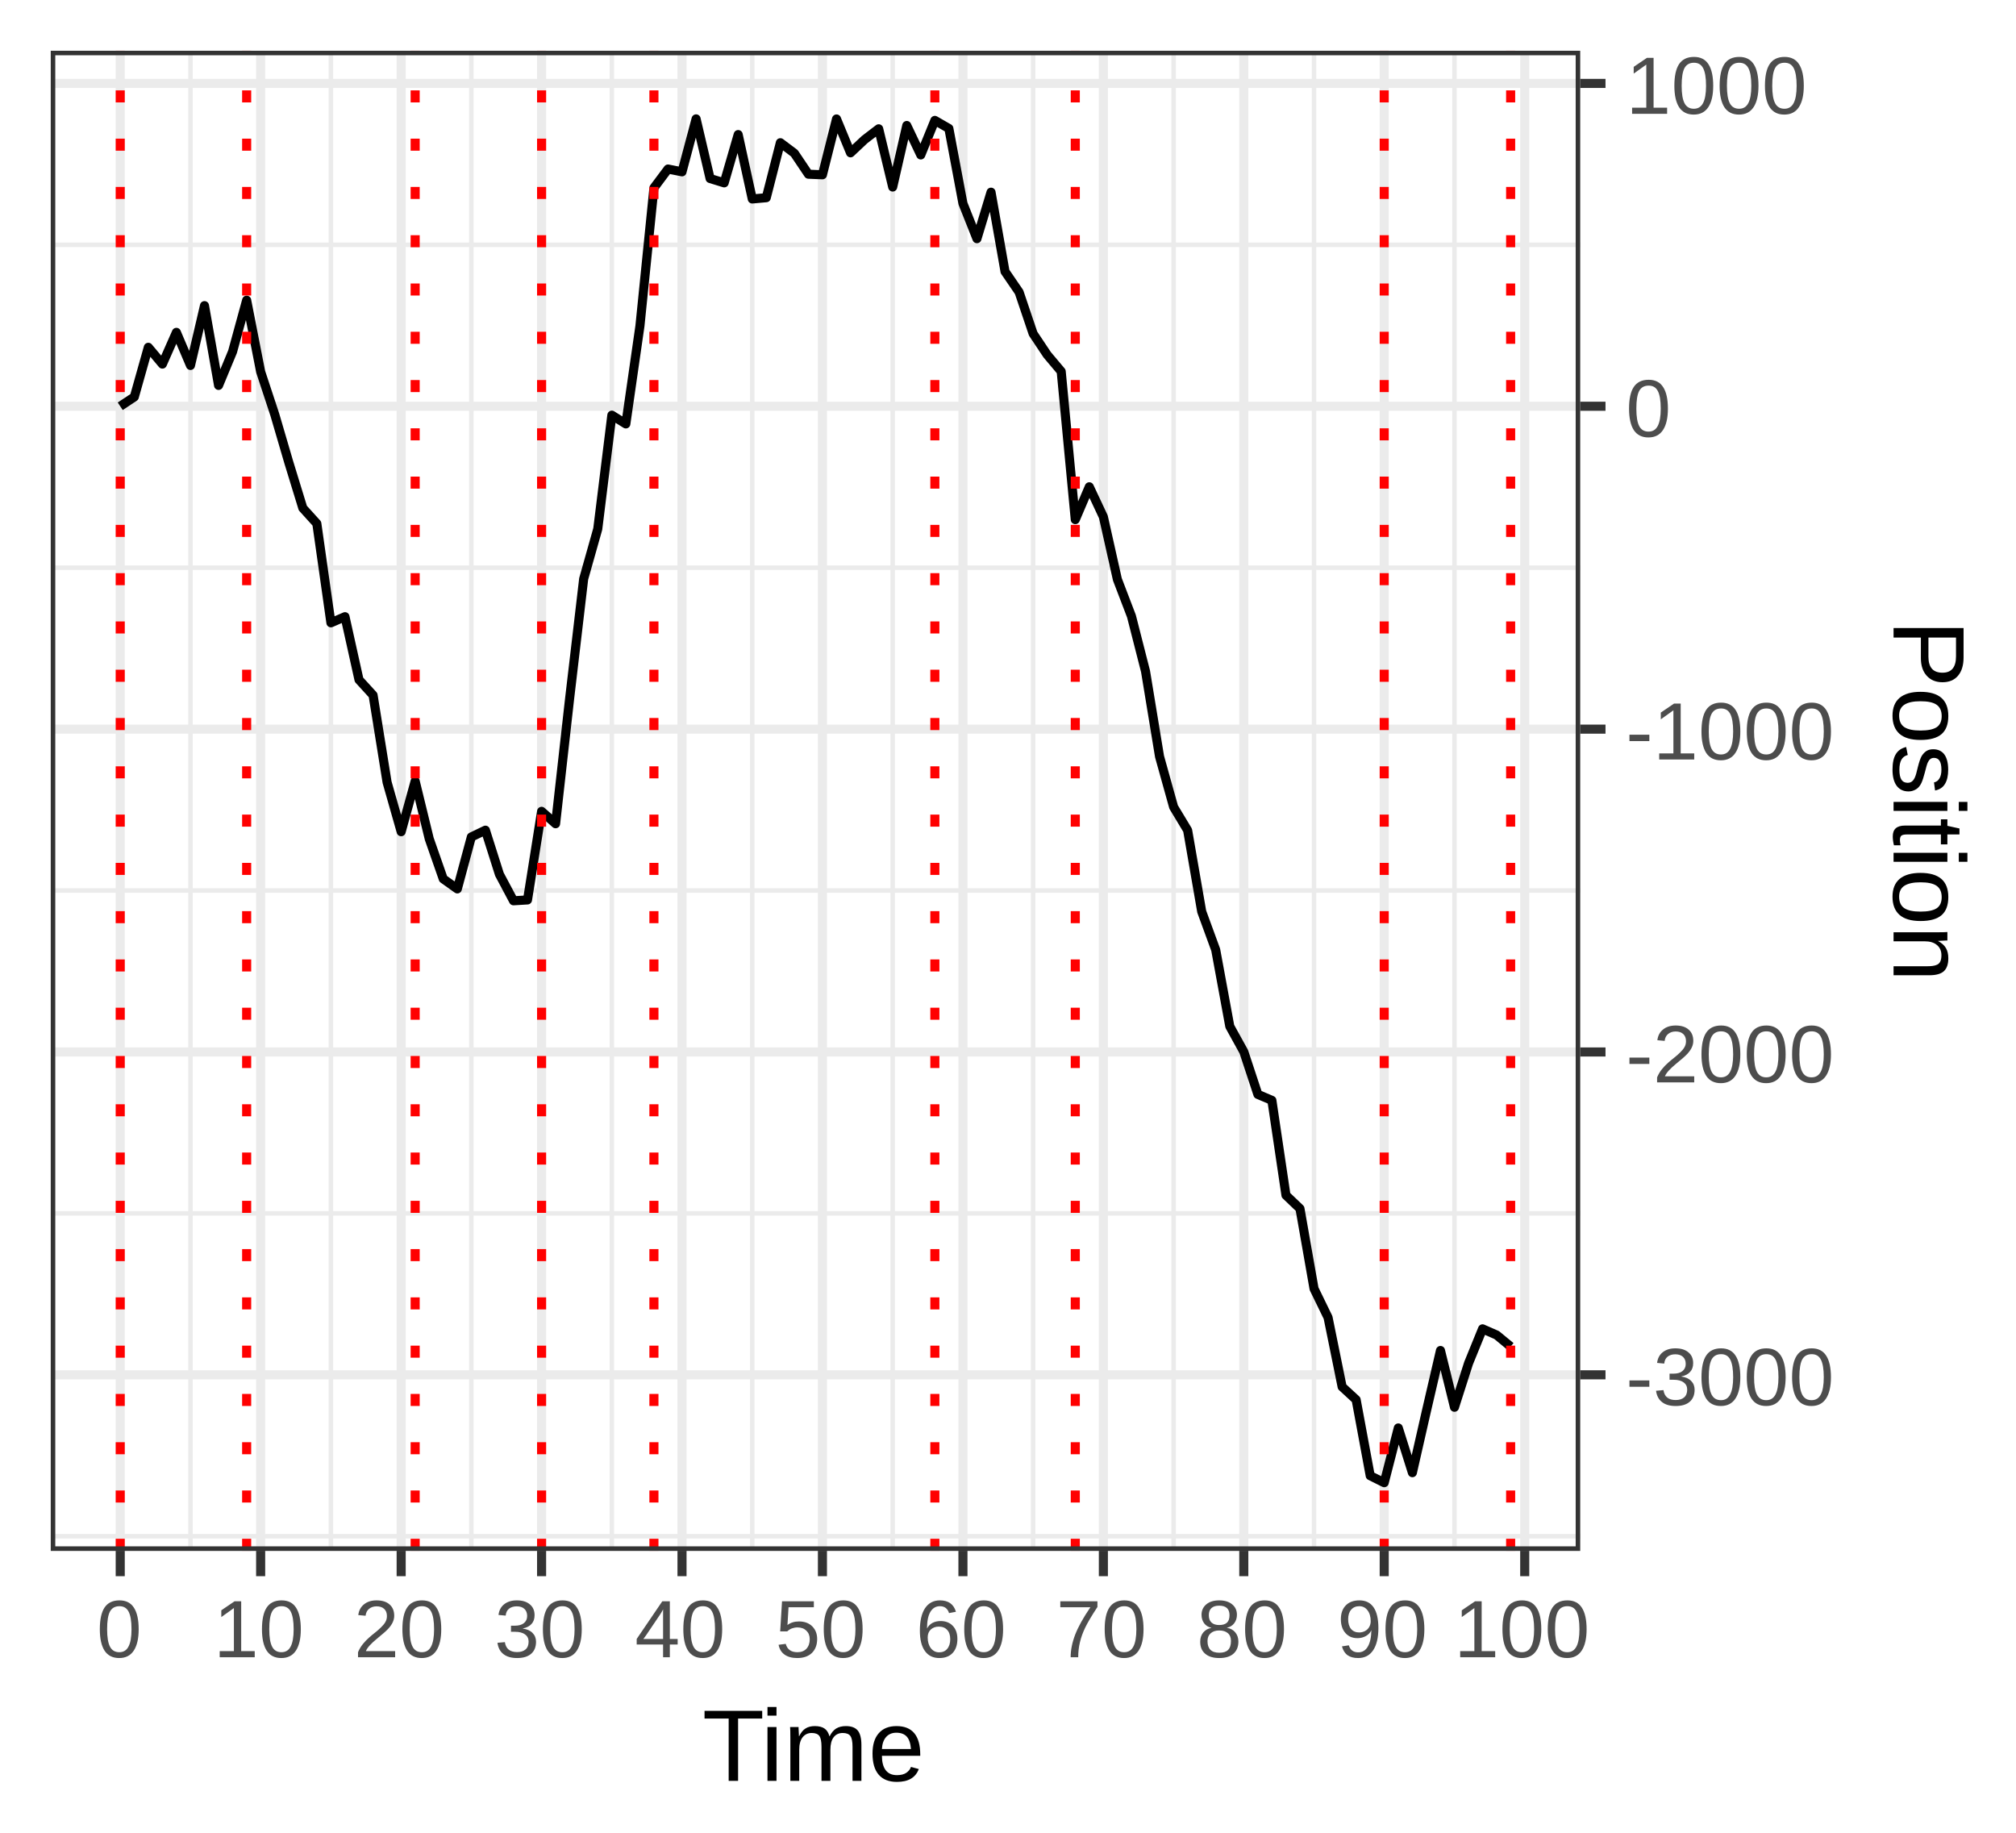
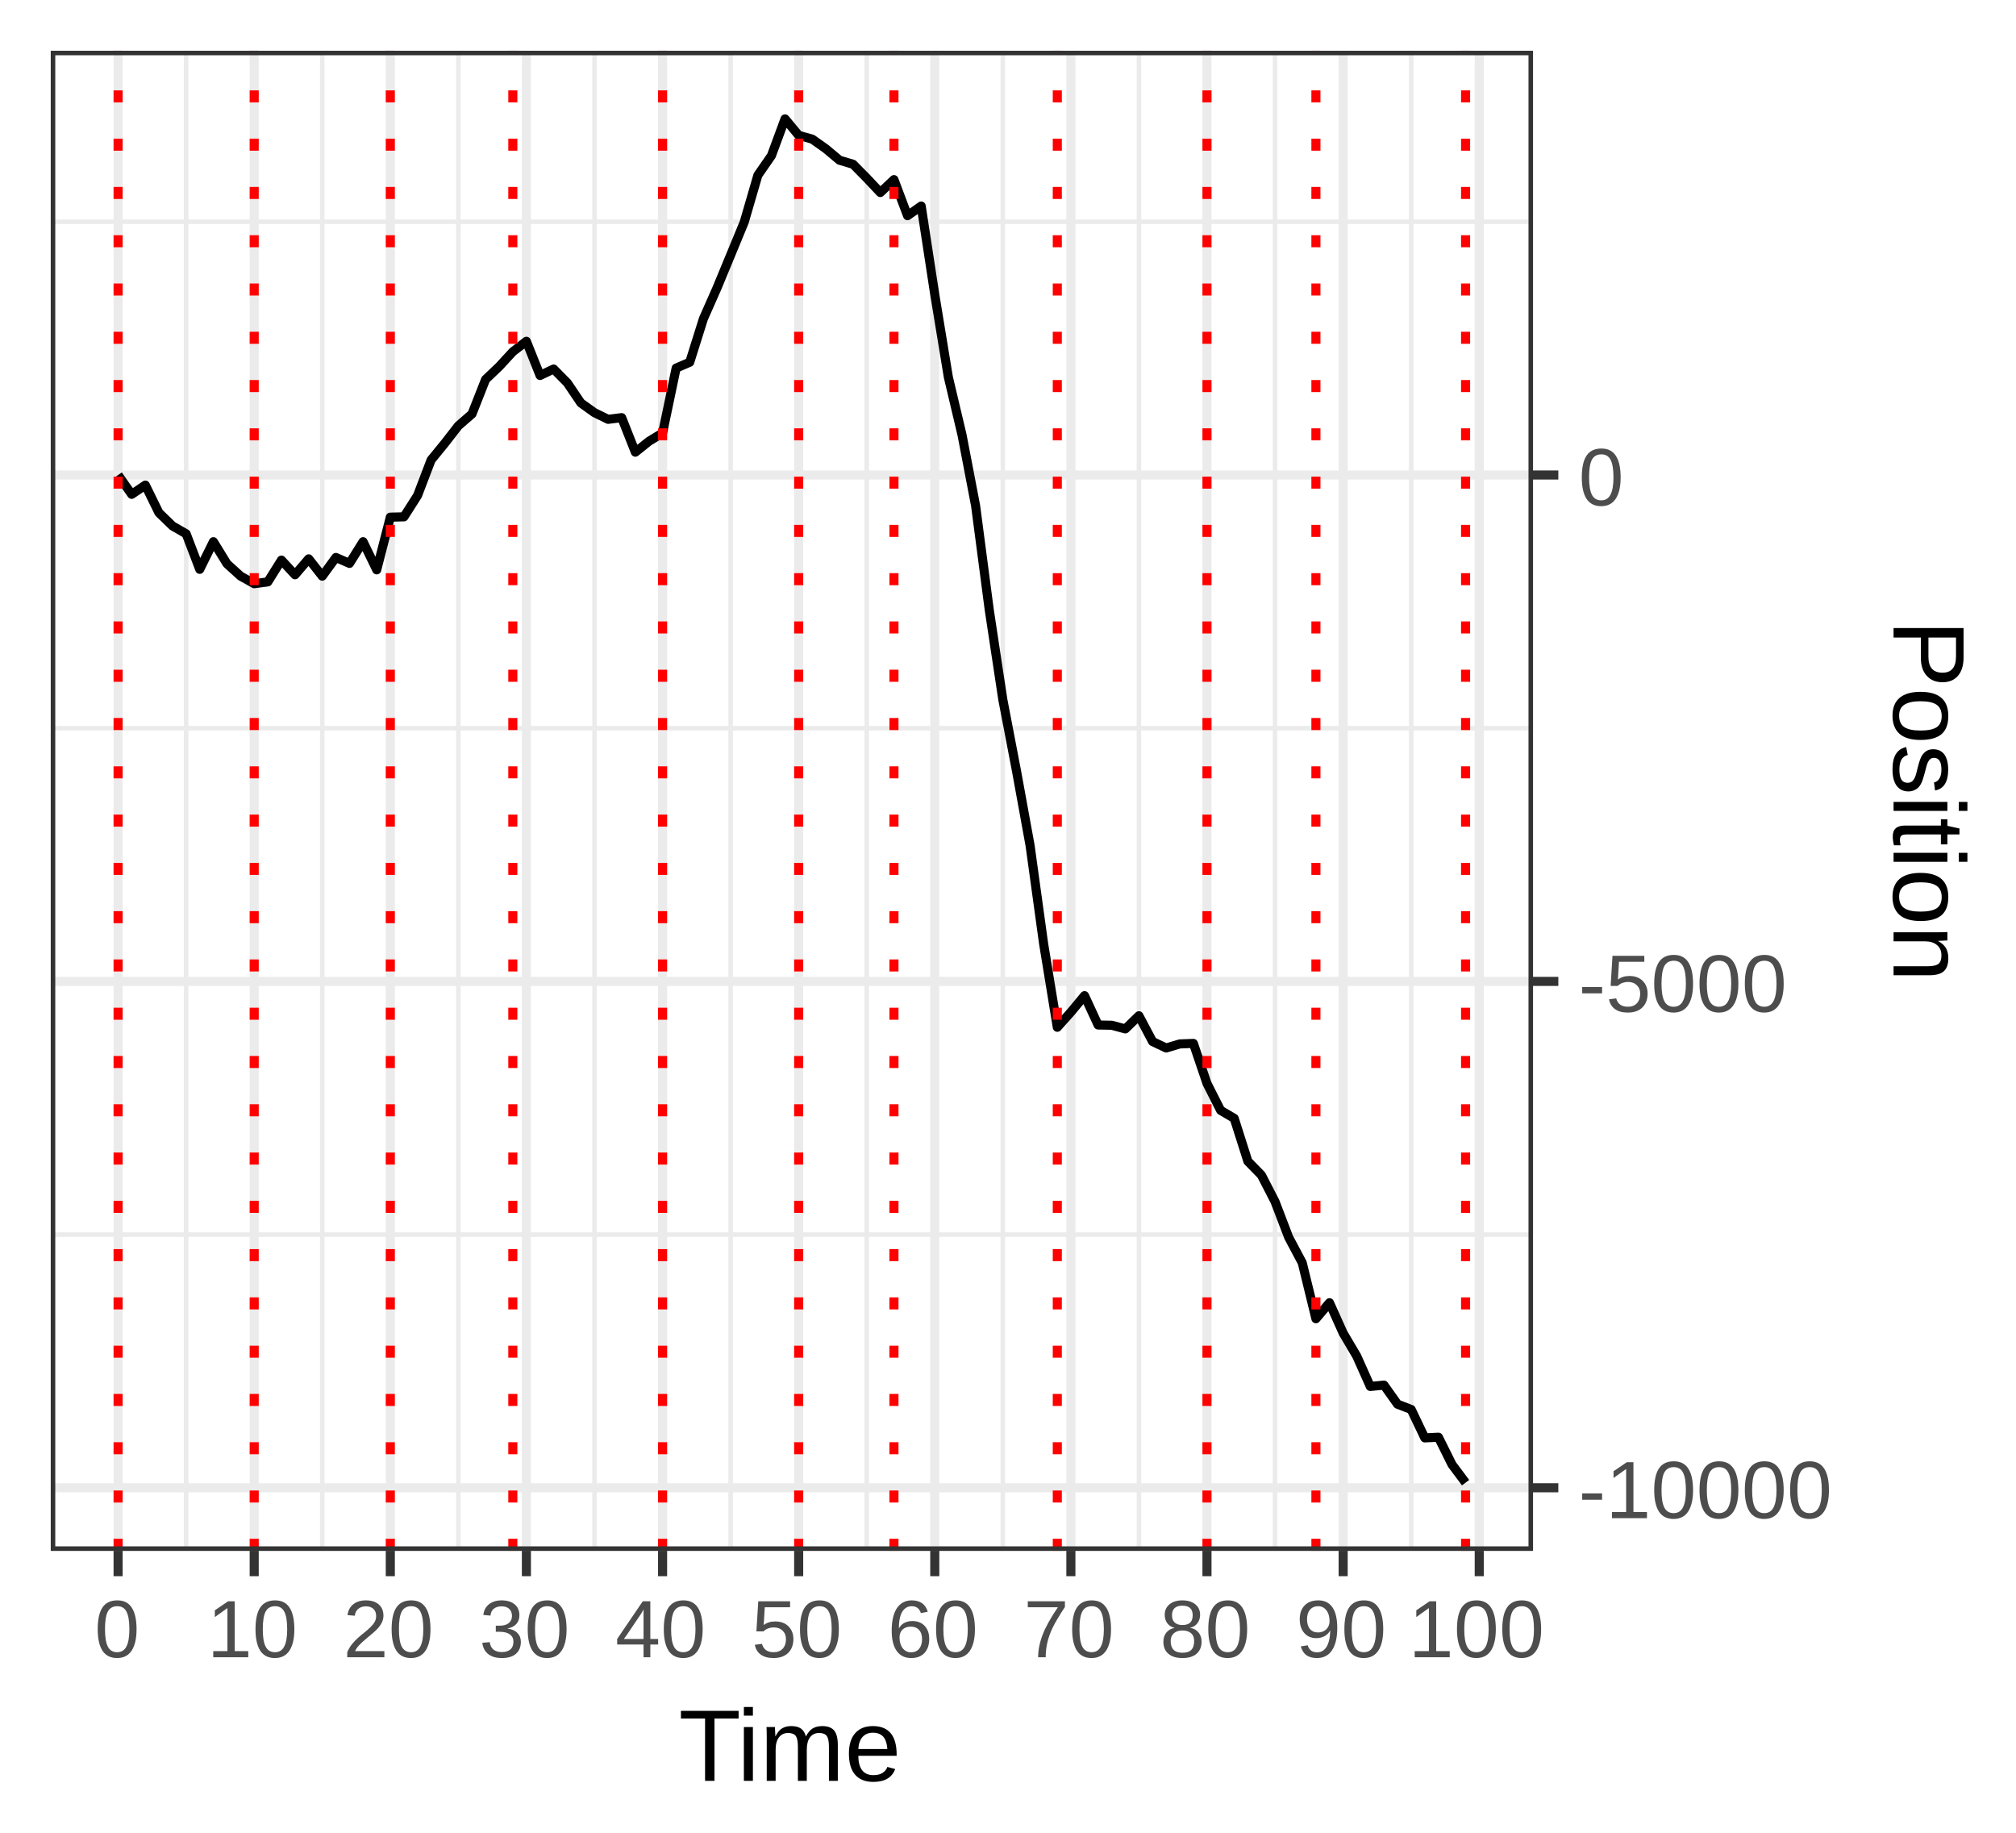
<svg xmlns="http://www.w3.org/2000/svg" viewBox="0 0 237.60 216.00">
  <defs>
    <style type="text/css">
    line, polyline, path, rect, circle {
      fill: none;
      stroke: #000000;
      stroke-linecap: round;
      stroke-linejoin: round;
      stroke-miterlimit: 10.00;
    }
  </style>
  </defs>
  <rect width="100%" height="100%" style="stroke: none; fill: #FFFFFF;" />
  <rect x="0.00" y="0.00" width="237.60" height="216.00" style="stroke-width: 1.07; stroke: #FFFFFF; fill: #FFFFFF;" />
  <defs>
-     <clipPath id="cpNS45Nzc1OHwxODYuMjM2fDE4Mi43NzR8NS45Nzc1OA==">
-       <rect x="5.98" y="5.98" width="180.26" height="176.80" />
+     <clipPath id="cpNS45Nzc1OHwxODAuNjc0fDE4Mi43NzR8NS45Nzc1OA==">
+       <rect x="5.98" y="5.98" width="174.70" height="176.80" />
    </clipPath>
  </defs>
-   <rect x="5.98" y="5.98" width="180.26" height="176.80" style="stroke-width: 1.07; stroke: none; fill: #FFFFFF;" clip-path="url(#cpNS45Nzc1OHwxODYuMjM2fDE4Mi43NzR8NS45Nzc1OA==)" />
-   <polyline points="5.98,181.05 186.24,181.05 " style="stroke-width: 0.53; stroke: #EBEBEB; stroke-linecap: butt;" clip-path="url(#cpNS45Nzc1OHwxODYuMjM2fDE4Mi43NzR8NS45Nzc1OA==)" />
-   <polyline points="5.98,143.00 186.24,143.00 " style="stroke-width: 0.53; stroke: #EBEBEB; stroke-linecap: butt;" clip-path="url(#cpNS45Nzc1OHwxODYuMjM2fDE4Mi43NzR8NS45Nzc1OA==)" />
-   <polyline points="5.98,104.95 186.24,104.95 " style="stroke-width: 0.53; stroke: #EBEBEB; stroke-linecap: butt;" clip-path="url(#cpNS45Nzc1OHwxODYuMjM2fDE4Mi43NzR8NS45Nzc1OA==)" />
-   <polyline points="5.98,66.90 186.24,66.90 " style="stroke-width: 0.53; stroke: #EBEBEB; stroke-linecap: butt;" clip-path="url(#cpNS45Nzc1OHwxODYuMjM2fDE4Mi43NzR8NS45Nzc1OA==)" />
-   <polyline points="5.98,28.85 186.24,28.85 " style="stroke-width: 0.53; stroke: #EBEBEB; stroke-linecap: butt;" clip-path="url(#cpNS45Nzc1OHwxODYuMjM2fDE4Mi43NzR8NS45Nzc1OA==)" />
-   <polyline points="22.45,182.77 22.45,5.98 " style="stroke-width: 0.53; stroke: #EBEBEB; stroke-linecap: butt;" clip-path="url(#cpNS45Nzc1OHwxODYuMjM2fDE4Mi43NzR8NS45Nzc1OA==)" />
-   <polyline points="39.00,182.77 39.00,5.98 " style="stroke-width: 0.53; stroke: #EBEBEB; stroke-linecap: butt;" clip-path="url(#cpNS45Nzc1OHwxODYuMjM2fDE4Mi43NzR8NS45Nzc1OA==)" />
-   <polyline points="55.55,182.77 55.55,5.98 " style="stroke-width: 0.53; stroke: #EBEBEB; stroke-linecap: butt;" clip-path="url(#cpNS45Nzc1OHwxODYuMjM2fDE4Mi43NzR8NS45Nzc1OA==)" />
-   <polyline points="72.11,182.77 72.11,5.98 " style="stroke-width: 0.53; stroke: #EBEBEB; stroke-linecap: butt;" clip-path="url(#cpNS45Nzc1OHwxODYuMjM2fDE4Mi43NzR8NS45Nzc1OA==)" />
-   <polyline points="88.66,182.77 88.66,5.98 " style="stroke-width: 0.53; stroke: #EBEBEB; stroke-linecap: butt;" clip-path="url(#cpNS45Nzc1OHwxODYuMjM2fDE4Mi43NzR8NS45Nzc1OA==)" />
-   <polyline points="105.21,182.77 105.21,5.98 " style="stroke-width: 0.53; stroke: #EBEBEB; stroke-linecap: butt;" clip-path="url(#cpNS45Nzc1OHwxODYuMjM2fDE4Mi43NzR8NS45Nzc1OA==)" />
-   <polyline points="121.76,182.77 121.76,5.98 " style="stroke-width: 0.53; stroke: #EBEBEB; stroke-linecap: butt;" clip-path="url(#cpNS45Nzc1OHwxODYuMjM2fDE4Mi43NzR8NS45Nzc1OA==)" />
-   <polyline points="138.32,182.77 138.32,5.98 " style="stroke-width: 0.53; stroke: #EBEBEB; stroke-linecap: butt;" clip-path="url(#cpNS45Nzc1OHwxODYuMjM2fDE4Mi43NzR8NS45Nzc1OA==)" />
-   <polyline points="154.87,182.77 154.87,5.98 " style="stroke-width: 0.53; stroke: #EBEBEB; stroke-linecap: butt;" clip-path="url(#cpNS45Nzc1OHwxODYuMjM2fDE4Mi43NzR8NS45Nzc1OA==)" />
-   <polyline points="171.42,182.77 171.42,5.98 " style="stroke-width: 0.53; stroke: #EBEBEB; stroke-linecap: butt;" clip-path="url(#cpNS45Nzc1OHwxODYuMjM2fDE4Mi43NzR8NS45Nzc1OA==)" />
-   <polyline points="5.98,162.03 186.24,162.03 " style="stroke-width: 1.07; stroke: #EBEBEB; stroke-linecap: butt;" clip-path="url(#cpNS45Nzc1OHwxODYuMjM2fDE4Mi43NzR8NS45Nzc1OA==)" />
-   <polyline points="5.98,123.98 186.24,123.98 " style="stroke-width: 1.07; stroke: #EBEBEB; stroke-linecap: butt;" clip-path="url(#cpNS45Nzc1OHwxODYuMjM2fDE4Mi43NzR8NS45Nzc1OA==)" />
-   <polyline points="5.98,85.93 186.24,85.93 " style="stroke-width: 1.07; stroke: #EBEBEB; stroke-linecap: butt;" clip-path="url(#cpNS45Nzc1OHwxODYuMjM2fDE4Mi43NzR8NS45Nzc1OA==)" />
-   <polyline points="5.98,47.88 186.24,47.88 " style="stroke-width: 1.07; stroke: #EBEBEB; stroke-linecap: butt;" clip-path="url(#cpNS45Nzc1OHwxODYuMjM2fDE4Mi43NzR8NS45Nzc1OA==)" />
-   <polyline points="5.98,9.83 186.24,9.83 " style="stroke-width: 1.07; stroke: #EBEBEB; stroke-linecap: butt;" clip-path="url(#cpNS45Nzc1OHwxODYuMjM2fDE4Mi43NzR8NS45Nzc1OA==)" />
-   <polyline points="14.17,182.77 14.17,5.98 " style="stroke-width: 1.07; stroke: #EBEBEB; stroke-linecap: butt;" clip-path="url(#cpNS45Nzc1OHwxODYuMjM2fDE4Mi43NzR8NS45Nzc1OA==)" />
-   <polyline points="30.72,182.77 30.72,5.98 " style="stroke-width: 1.07; stroke: #EBEBEB; stroke-linecap: butt;" clip-path="url(#cpNS45Nzc1OHwxODYuMjM2fDE4Mi43NzR8NS45Nzc1OA==)" />
-   <polyline points="47.28,182.77 47.28,5.98 " style="stroke-width: 1.07; stroke: #EBEBEB; stroke-linecap: butt;" clip-path="url(#cpNS45Nzc1OHwxODYuMjM2fDE4Mi43NzR8NS45Nzc1OA==)" />
-   <polyline points="63.83,182.77 63.83,5.98 " style="stroke-width: 1.07; stroke: #EBEBEB; stroke-linecap: butt;" clip-path="url(#cpNS45Nzc1OHwxODYuMjM2fDE4Mi43NzR8NS45Nzc1OA==)" />
-   <polyline points="80.38,182.77 80.38,5.98 " style="stroke-width: 1.07; stroke: #EBEBEB; stroke-linecap: butt;" clip-path="url(#cpNS45Nzc1OHwxODYuMjM2fDE4Mi43NzR8NS45Nzc1OA==)" />
-   <polyline points="96.93,182.77 96.93,5.98 " style="stroke-width: 1.07; stroke: #EBEBEB; stroke-linecap: butt;" clip-path="url(#cpNS45Nzc1OHwxODYuMjM2fDE4Mi43NzR8NS45Nzc1OA==)" />
-   <polyline points="113.49,182.77 113.49,5.98 " style="stroke-width: 1.07; stroke: #EBEBEB; stroke-linecap: butt;" clip-path="url(#cpNS45Nzc1OHwxODYuMjM2fDE4Mi43NzR8NS45Nzc1OA==)" />
-   <polyline points="130.04,182.77 130.04,5.98 " style="stroke-width: 1.07; stroke: #EBEBEB; stroke-linecap: butt;" clip-path="url(#cpNS45Nzc1OHwxODYuMjM2fDE4Mi43NzR8NS45Nzc1OA==)" />
-   <polyline points="146.59,182.77 146.59,5.98 " style="stroke-width: 1.07; stroke: #EBEBEB; stroke-linecap: butt;" clip-path="url(#cpNS45Nzc1OHwxODYuMjM2fDE4Mi43NzR8NS45Nzc1OA==)" />
-   <polyline points="163.14,182.77 163.14,5.98 " style="stroke-width: 1.07; stroke: #EBEBEB; stroke-linecap: butt;" clip-path="url(#cpNS45Nzc1OHwxODYuMjM2fDE4Mi43NzR8NS45Nzc1OA==)" />
-   <polyline points="179.70,182.77 179.70,5.98 " style="stroke-width: 1.07; stroke: #EBEBEB; stroke-linecap: butt;" clip-path="url(#cpNS45Nzc1OHwxODYuMjM2fDE4Mi43NzR8NS45Nzc1OA==)" />
-   <polyline points="14.17,47.88 15.83,46.78 17.48,40.93 19.14,42.91 20.79,39.17 22.45,43.07 24.10,36.02 25.76,45.42 27.41,41.44 29.07,35.38 30.72,43.81 32.38,48.84 34.03,54.47 35.69,59.88 37.34,61.70 39.00,73.40 40.66,72.68 42.31,80.11 43.97,81.93 45.62,92.19 47.28,98.02 48.93,92.05 50.59,98.86 52.24,103.58 53.90,104.76 55.55,98.64 57.21,97.84 58.86,103.04 60.52,106.16 62.17,106.06 63.83,95.62 65.48,97.08 67.14,82.27 68.79,68.22 70.45,62.34 72.11,48.93 73.76,49.96 75.42,38.42 77.07,22.14 78.73,19.92 80.38,20.25 82.04,14.01 83.69,21.04 85.35,21.55 87.00,15.86 88.66,23.45 90.31,23.30 91.97,16.82 93.62,18.06 95.28,20.53 96.93,20.60 98.59,14.02 100.24,18.01 101.90,16.45 103.56,15.18 105.21,22.04 106.87,14.79 108.52,18.26 110.18,14.19 111.83,15.14 113.49,23.98 115.14,28.13 116.80,22.65 118.45,32.00 120.11,34.43 121.76,39.32 123.42,41.81 125.07,43.77 126.73,61.24 128.38,57.37 130.04,60.91 131.69,68.28 133.35,72.62 135.01,79.12 136.66,89.16 138.32,95.11 139.97,97.85 141.63,107.43 143.28,111.94 144.94,120.96 146.59,123.95 148.25,128.98 149.90,129.68 151.56,140.86 153.21,142.44 154.87,151.88 156.52,155.27 158.18,163.44 159.83,164.96 161.49,173.92 163.14,174.74 164.80,168.29 166.46,173.56 168.11,166.31 169.77,159.16 171.42,165.85 173.08,160.66 174.73,156.61 176.39,157.34 178.04,158.70 " style="stroke-width: 1.07; stroke-linecap: butt;" clip-path="url(#cpNS45Nzc1OHwxODYuMjM2fDE4Mi43NzR8NS45Nzc1OA==)" />
-   <line x1="29.07" y1="182.77" x2="29.07" y2="5.98" style="stroke-width: 1.07; stroke: #FF0000; stroke-dasharray: 1.42,4.27; stroke-linecap: butt;" clip-path="url(#cpNS45Nzc1OHwxODYuMjM2fDE4Mi43NzR8NS45Nzc1OA==)" />
-   <line x1="48.93" y1="182.77" x2="48.93" y2="5.98" style="stroke-width: 1.07; stroke: #FF0000; stroke-dasharray: 1.42,4.27; stroke-linecap: butt;" clip-path="url(#cpNS45Nzc1OHwxODYuMjM2fDE4Mi43NzR8NS45Nzc1OA==)" />
-   <line x1="63.83" y1="182.77" x2="63.83" y2="5.98" style="stroke-width: 1.07; stroke: #FF0000; stroke-dasharray: 1.42,4.27; stroke-linecap: butt;" clip-path="url(#cpNS45Nzc1OHwxODYuMjM2fDE4Mi43NzR8NS45Nzc1OA==)" />
-   <line x1="77.07" y1="182.77" x2="77.07" y2="5.98" style="stroke-width: 1.07; stroke: #FF0000; stroke-dasharray: 1.42,4.27; stroke-linecap: butt;" clip-path="url(#cpNS45Nzc1OHwxODYuMjM2fDE4Mi43NzR8NS45Nzc1OA==)" />
-   <line x1="110.18" y1="182.77" x2="110.18" y2="5.98" style="stroke-width: 1.07; stroke: #FF0000; stroke-dasharray: 1.42,4.27; stroke-linecap: butt;" clip-path="url(#cpNS45Nzc1OHwxODYuMjM2fDE4Mi43NzR8NS45Nzc1OA==)" />
-   <line x1="126.73" y1="182.77" x2="126.73" y2="5.98" style="stroke-width: 1.07; stroke: #FF0000; stroke-dasharray: 1.42,4.27; stroke-linecap: butt;" clip-path="url(#cpNS45Nzc1OHwxODYuMjM2fDE4Mi43NzR8NS45Nzc1OA==)" />
-   <line x1="163.14" y1="182.77" x2="163.14" y2="5.98" style="stroke-width: 1.07; stroke: #FF0000; stroke-dasharray: 1.42,4.27; stroke-linecap: butt;" clip-path="url(#cpNS45Nzc1OHwxODYuMjM2fDE4Mi43NzR8NS45Nzc1OA==)" />
-   <line x1="178.04" y1="182.77" x2="178.04" y2="5.98" style="stroke-width: 1.07; stroke: #FF0000; stroke-dasharray: 1.42,4.27; stroke-linecap: butt;" clip-path="url(#cpNS45Nzc1OHwxODYuMjM2fDE4Mi43NzR8NS45Nzc1OA==)" />
-   <line x1="14.17" y1="182.77" x2="14.17" y2="5.98" style="stroke-width: 1.07; stroke: #FF0000; stroke-dasharray: 1.42,4.27; stroke-linecap: butt;" clip-path="url(#cpNS45Nzc1OHwxODYuMjM2fDE4Mi43NzR8NS45Nzc1OA==)" />
-   <rect x="5.98" y="5.98" width="180.26" height="176.80" style="stroke-width: 1.07; stroke: #333333;" clip-path="url(#cpNS45Nzc1OHwxODYuMjM2fDE4Mi43NzR8NS45Nzc1OA==)" />
+   <rect x="5.98" y="5.98" width="174.70" height="176.80" style="stroke-width: 1.07; stroke: none; fill: #FFFFFF;" clip-path="url(#cpNS45Nzc1OHwxODAuNjc0fDE4Mi43NzR8NS45Nzc1OA==)" />
+   <polyline points="5.98,145.50 180.67,145.50 " style="stroke-width: 0.53; stroke: #EBEBEB; stroke-linecap: butt;" clip-path="url(#cpNS45Nzc1OHwxODAuNjc0fDE4Mi43NzR8NS45Nzc1OA==)" />
+   <polyline points="5.98,85.82 180.67,85.82 " style="stroke-width: 0.53; stroke: #EBEBEB; stroke-linecap: butt;" clip-path="url(#cpNS45Nzc1OHwxODAuNjc0fDE4Mi43NzR8NS45Nzc1OA==)" />
+   <polyline points="5.98,26.14 180.67,26.14 " style="stroke-width: 0.53; stroke: #EBEBEB; stroke-linecap: butt;" clip-path="url(#cpNS45Nzc1OHwxODAuNjc0fDE4Mi43NzR8NS45Nzc1OA==)" />
+   <polyline points="21.94,182.77 21.94,5.98 " style="stroke-width: 0.53; stroke: #EBEBEB; stroke-linecap: butt;" clip-path="url(#cpNS45Nzc1OHwxODAuNjc0fDE4Mi43NzR8NS45Nzc1OA==)" />
+   <polyline points="37.98,182.77 37.98,5.98 " style="stroke-width: 0.53; stroke: #EBEBEB; stroke-linecap: butt;" clip-path="url(#cpNS45Nzc1OHwxODAuNjc0fDE4Mi43NzR8NS45Nzc1OA==)" />
+   <polyline points="54.02,182.77 54.02,5.98 " style="stroke-width: 0.53; stroke: #EBEBEB; stroke-linecap: butt;" clip-path="url(#cpNS45Nzc1OHwxODAuNjc0fDE4Mi43NzR8NS45Nzc1OA==)" />
+   <polyline points="70.07,182.77 70.07,5.98 " style="stroke-width: 0.53; stroke: #EBEBEB; stroke-linecap: butt;" clip-path="url(#cpNS45Nzc1OHwxODAuNjc0fDE4Mi43NzR8NS45Nzc1OA==)" />
+   <polyline points="86.11,182.77 86.11,5.98 " style="stroke-width: 0.53; stroke: #EBEBEB; stroke-linecap: butt;" clip-path="url(#cpNS45Nzc1OHwxODAuNjc0fDE4Mi43NzR8NS45Nzc1OA==)" />
+   <polyline points="102.15,182.77 102.15,5.98 " style="stroke-width: 0.53; stroke: #EBEBEB; stroke-linecap: butt;" clip-path="url(#cpNS45Nzc1OHwxODAuNjc0fDE4Mi43NzR8NS45Nzc1OA==)" />
+   <polyline points="118.19,182.77 118.19,5.98 " style="stroke-width: 0.53; stroke: #EBEBEB; stroke-linecap: butt;" clip-path="url(#cpNS45Nzc1OHwxODAuNjc0fDE4Mi43NzR8NS45Nzc1OA==)" />
+   <polyline points="134.23,182.77 134.23,5.98 " style="stroke-width: 0.53; stroke: #EBEBEB; stroke-linecap: butt;" clip-path="url(#cpNS45Nzc1OHwxODAuNjc0fDE4Mi43NzR8NS45Nzc1OA==)" />
+   <polyline points="150.27,182.77 150.27,5.98 " style="stroke-width: 0.53; stroke: #EBEBEB; stroke-linecap: butt;" clip-path="url(#cpNS45Nzc1OHwxODAuNjc0fDE4Mi43NzR8NS45Nzc1OA==)" />
+   <polyline points="166.32,182.77 166.32,5.98 " style="stroke-width: 0.53; stroke: #EBEBEB; stroke-linecap: butt;" clip-path="url(#cpNS45Nzc1OHwxODAuNjc0fDE4Mi43NzR8NS45Nzc1OA==)" />
+   <polyline points="5.98,175.34 180.67,175.34 " style="stroke-width: 1.07; stroke: #EBEBEB; stroke-linecap: butt;" clip-path="url(#cpNS45Nzc1OHwxODAuNjc0fDE4Mi43NzR8NS45Nzc1OA==)" />
+   <polyline points="5.98,115.66 180.67,115.66 " style="stroke-width: 1.07; stroke: #EBEBEB; stroke-linecap: butt;" clip-path="url(#cpNS45Nzc1OHwxODAuNjc0fDE4Mi43NzR8NS45Nzc1OA==)" />
+   <polyline points="5.98,55.98 180.67,55.98 " style="stroke-width: 1.07; stroke: #EBEBEB; stroke-linecap: butt;" clip-path="url(#cpNS45Nzc1OHwxODAuNjc0fDE4Mi43NzR8NS45Nzc1OA==)" />
+   <polyline points="13.92,182.77 13.92,5.98 " style="stroke-width: 1.07; stroke: #EBEBEB; stroke-linecap: butt;" clip-path="url(#cpNS45Nzc1OHwxODAuNjc0fDE4Mi43NzR8NS45Nzc1OA==)" />
+   <polyline points="29.96,182.77 29.96,5.98 " style="stroke-width: 1.07; stroke: #EBEBEB; stroke-linecap: butt;" clip-path="url(#cpNS45Nzc1OHwxODAuNjc0fDE4Mi43NzR8NS45Nzc1OA==)" />
+   <polyline points="46.00,182.77 46.00,5.98 " style="stroke-width: 1.07; stroke: #EBEBEB; stroke-linecap: butt;" clip-path="url(#cpNS45Nzc1OHwxODAuNjc0fDE4Mi43NzR8NS45Nzc1OA==)" />
+   <polyline points="62.04,182.77 62.04,5.98 " style="stroke-width: 1.07; stroke: #EBEBEB; stroke-linecap: butt;" clip-path="url(#cpNS45Nzc1OHwxODAuNjc0fDE4Mi43NzR8NS45Nzc1OA==)" />
+   <polyline points="78.09,182.77 78.09,5.98 " style="stroke-width: 1.07; stroke: #EBEBEB; stroke-linecap: butt;" clip-path="url(#cpNS45Nzc1OHwxODAuNjc0fDE4Mi43NzR8NS45Nzc1OA==)" />
+   <polyline points="94.13,182.77 94.13,5.98 " style="stroke-width: 1.07; stroke: #EBEBEB; stroke-linecap: butt;" clip-path="url(#cpNS45Nzc1OHwxODAuNjc0fDE4Mi43NzR8NS45Nzc1OA==)" />
+   <polyline points="110.17,182.77 110.17,5.98 " style="stroke-width: 1.07; stroke: #EBEBEB; stroke-linecap: butt;" clip-path="url(#cpNS45Nzc1OHwxODAuNjc0fDE4Mi43NzR8NS45Nzc1OA==)" />
+   <polyline points="126.21,182.77 126.21,5.98 " style="stroke-width: 1.07; stroke: #EBEBEB; stroke-linecap: butt;" clip-path="url(#cpNS45Nzc1OHwxODAuNjc0fDE4Mi43NzR8NS45Nzc1OA==)" />
+   <polyline points="142.25,182.77 142.25,5.98 " style="stroke-width: 1.07; stroke: #EBEBEB; stroke-linecap: butt;" clip-path="url(#cpNS45Nzc1OHwxODAuNjc0fDE4Mi43NzR8NS45Nzc1OA==)" />
+   <polyline points="158.30,182.77 158.30,5.98 " style="stroke-width: 1.07; stroke: #EBEBEB; stroke-linecap: butt;" clip-path="url(#cpNS45Nzc1OHwxODAuNjc0fDE4Mi43NzR8NS45Nzc1OA==)" />
+   <polyline points="174.34,182.77 174.34,5.98 " style="stroke-width: 1.07; stroke: #EBEBEB; stroke-linecap: butt;" clip-path="url(#cpNS45Nzc1OHwxODAuNjc0fDE4Mi43NzR8NS45Nzc1OA==)" />
+   <polyline points="13.92,55.98 15.52,58.26 17.13,57.17 18.73,60.43 20.34,61.99 21.94,62.91 23.54,67.10 25.15,63.84 26.75,66.44 28.36,67.90 29.96,68.79 31.56,68.58 33.17,66.01 34.77,67.74 36.38,65.86 37.98,67.90 39.59,65.70 41.19,66.40 42.79,63.84 44.40,67.16 46.00,60.95 47.61,60.91 49.21,58.40 50.81,54.21 52.42,52.24 54.02,50.18 55.63,48.78 57.23,44.72 58.84,43.19 60.44,41.45 62.04,40.22 63.65,44.25 65.25,43.49 66.86,45.12 68.46,47.49 70.07,48.64 71.67,49.42 73.27,49.22 74.88,53.29 76.48,52.01 78.09,51.03 79.69,43.38 81.29,42.69 82.90,37.57 84.50,33.95 86.11,30.06 87.71,26.18 89.32,20.65 90.92,18.34 92.52,14.01 94.13,15.95 95.73,16.40 97.34,17.54 98.94,18.88 100.54,19.36 102.15,20.99 103.75,22.69 105.36,21.17 106.96,25.42 108.57,24.28 110.17,34.72 111.77,44.45 113.38,51.25 114.98,59.59 116.59,71.87 118.19,82.45 119.80,90.85 121.40,99.63 123.00,111.24 124.61,121.07 126.21,119.28 127.82,117.34 129.42,120.80 131.02,120.83 132.63,121.26 134.23,119.71 135.84,122.75 137.44,123.51 139.05,123.03 140.65,122.97 142.25,127.68 143.86,130.86 145.46,131.80 147.07,136.86 148.67,138.50 150.27,141.61 151.88,145.82 153.48,148.83 155.09,155.42 156.69,153.53 158.30,157.11 159.90,159.82 161.50,163.40 163.11,163.24 164.71,165.49 166.32,166.11 167.92,169.46 169.53,169.38 171.13,172.60 172.73,174.74 " style="stroke-width: 1.07; stroke-linecap: butt;" clip-path="url(#cpNS45Nzc1OHwxODAuNjc0fDE4Mi43NzR8NS45Nzc1OA==)" />
+   <line x1="29.96" y1="182.77" x2="29.96" y2="5.98" style="stroke-width: 1.07; stroke: #FF0000; stroke-dasharray: 1.42,4.27; stroke-linecap: butt;" clip-path="url(#cpNS45Nzc1OHwxODAuNjc0fDE4Mi43NzR8NS45Nzc1OA==)" />
+   <line x1="46.00" y1="182.77" x2="46.00" y2="5.98" style="stroke-width: 1.07; stroke: #FF0000; stroke-dasharray: 1.42,4.27; stroke-linecap: butt;" clip-path="url(#cpNS45Nzc1OHwxODAuNjc0fDE4Mi43NzR8NS45Nzc1OA==)" />
+   <line x1="60.44" y1="182.77" x2="60.44" y2="5.98" style="stroke-width: 1.07; stroke: #FF0000; stroke-dasharray: 1.42,4.27; stroke-linecap: butt;" clip-path="url(#cpNS45Nzc1OHwxODAuNjc0fDE4Mi43NzR8NS45Nzc1OA==)" />
+   <line x1="78.09" y1="182.77" x2="78.09" y2="5.98" style="stroke-width: 1.07; stroke: #FF0000; stroke-dasharray: 1.42,4.27; stroke-linecap: butt;" clip-path="url(#cpNS45Nzc1OHwxODAuNjc0fDE4Mi43NzR8NS45Nzc1OA==)" />
+   <line x1="94.13" y1="182.77" x2="94.13" y2="5.98" style="stroke-width: 1.07; stroke: #FF0000; stroke-dasharray: 1.42,4.27; stroke-linecap: butt;" clip-path="url(#cpNS45Nzc1OHwxODAuNjc0fDE4Mi43NzR8NS45Nzc1OA==)" />
+   <line x1="105.36" y1="182.77" x2="105.36" y2="5.98" style="stroke-width: 1.07; stroke: #FF0000; stroke-dasharray: 1.42,4.27; stroke-linecap: butt;" clip-path="url(#cpNS45Nzc1OHwxODAuNjc0fDE4Mi43NzR8NS45Nzc1OA==)" />
+   <line x1="124.61" y1="182.77" x2="124.61" y2="5.98" style="stroke-width: 1.07; stroke: #FF0000; stroke-dasharray: 1.42,4.27; stroke-linecap: butt;" clip-path="url(#cpNS45Nzc1OHwxODAuNjc0fDE4Mi43NzR8NS45Nzc1OA==)" />
+   <line x1="142.25" y1="182.77" x2="142.25" y2="5.98" style="stroke-width: 1.07; stroke: #FF0000; stroke-dasharray: 1.42,4.27; stroke-linecap: butt;" clip-path="url(#cpNS45Nzc1OHwxODAuNjc0fDE4Mi43NzR8NS45Nzc1OA==)" />
+   <line x1="155.09" y1="182.77" x2="155.09" y2="5.98" style="stroke-width: 1.07; stroke: #FF0000; stroke-dasharray: 1.42,4.27; stroke-linecap: butt;" clip-path="url(#cpNS45Nzc1OHwxODAuNjc0fDE4Mi43NzR8NS45Nzc1OA==)" />
+   <line x1="172.73" y1="182.77" x2="172.73" y2="5.98" style="stroke-width: 1.07; stroke: #FF0000; stroke-dasharray: 1.42,4.27; stroke-linecap: butt;" clip-path="url(#cpNS45Nzc1OHwxODAuNjc0fDE4Mi43NzR8NS45Nzc1OA==)" />
+   <line x1="13.92" y1="182.77" x2="13.92" y2="5.98" style="stroke-width: 1.07; stroke: #FF0000; stroke-dasharray: 1.42,4.27; stroke-linecap: butt;" clip-path="url(#cpNS45Nzc1OHwxODAuNjc0fDE4Mi43NzR8NS45Nzc1OA==)" />
+   <rect x="5.98" y="5.98" width="174.70" height="176.80" style="stroke-width: 1.07; stroke: #333333;" clip-path="url(#cpNS45Nzc1OHwxODAuNjc0fDE4Mi43NzR8NS45Nzc1OA==)" />
  <defs>
    <clipPath id="cpMHwyMzcuNnwyMTZ8MA==">
      <rect x="0.00" y="0.00" width="237.60" height="216.00" />
    </clipPath>
  </defs>
-   <polyline points="186.24,162.03 189.22,162.03 " style="stroke-width: 1.07; stroke: #333333; stroke-linecap: butt;" clip-path="url(#cpMHwyMzcuNnwyMTZ8MA==)" />
-   <polyline points="186.24,123.98 189.22,123.98 " style="stroke-width: 1.07; stroke: #333333; stroke-linecap: butt;" clip-path="url(#cpMHwyMzcuNnwyMTZ8MA==)" />
-   <polyline points="186.24,85.93 189.22,85.93 " style="stroke-width: 1.07; stroke: #333333; stroke-linecap: butt;" clip-path="url(#cpMHwyMzcuNnwyMTZ8MA==)" />
-   <polyline points="186.24,47.88 189.22,47.88 " style="stroke-width: 1.07; stroke: #333333; stroke-linecap: butt;" clip-path="url(#cpMHwyMzcuNnwyMTZ8MA==)" />
-   <polyline points="186.24,9.83 189.22,9.83 " style="stroke-width: 1.07; stroke: #333333; stroke-linecap: butt;" clip-path="url(#cpMHwyMzcuNnwyMTZ8MA==)" />
+   <polyline points="180.67,175.34 183.66,175.34 " style="stroke-width: 1.07; stroke: #333333; stroke-linecap: butt;" clip-path="url(#cpMHwyMzcuNnwyMTZ8MA==)" />
+   <polyline points="180.67,115.66 183.66,115.66 " style="stroke-width: 1.07; stroke: #333333; stroke-linecap: butt;" clip-path="url(#cpMHwyMzcuNnwyMTZ8MA==)" />
+   <polyline points="180.67,55.98 183.66,55.98 " style="stroke-width: 1.07; stroke: #333333; stroke-linecap: butt;" clip-path="url(#cpMHwyMzcuNnwyMTZ8MA==)" />
  <g clip-path="url(#cpMHwyMzcuNnwyMTZ8MA==)">
-     <text x="191.62" y="165.61" style="font-size: 9.60px; fill: #4D4D4D; font-family: Arial;" textLength="25.58px" lengthAdjust="spacingAndGlyphs">-3000</text>
+     <text x="186.05" y="178.92" style="font-size: 9.60px; fill: #4D4D4D; font-family: Arial;" textLength="31.14px" lengthAdjust="spacingAndGlyphs">-10000</text>
  </g>
  <g clip-path="url(#cpMHwyMzcuNnwyMTZ8MA==)">
-     <text x="191.62" y="127.56" style="font-size: 9.60px; fill: #4D4D4D; font-family: Arial;" textLength="25.58px" lengthAdjust="spacingAndGlyphs">-2000</text>
+     <text x="186.05" y="119.24" style="font-size: 9.60px; fill: #4D4D4D; font-family: Arial;" textLength="25.58px" lengthAdjust="spacingAndGlyphs">-5000</text>
  </g>
  <g clip-path="url(#cpMHwyMzcuNnwyMTZ8MA==)">
-     <text x="191.62" y="89.51" style="font-size: 9.60px; fill: #4D4D4D; font-family: Arial;" textLength="25.58px" lengthAdjust="spacingAndGlyphs">-1000</text>
+     <text x="186.05" y="59.56" style="font-size: 9.60px; fill: #4D4D4D; font-family: Arial;" textLength="5.56px" lengthAdjust="spacingAndGlyphs">0</text>
+   </g>
+   <polyline points="13.92,185.76 13.92,182.77 " style="stroke-width: 1.07; stroke: #333333; stroke-linecap: butt;" clip-path="url(#cpMHwyMzcuNnwyMTZ8MA==)" />
+   <polyline points="29.96,185.76 29.96,182.77 " style="stroke-width: 1.07; stroke: #333333; stroke-linecap: butt;" clip-path="url(#cpMHwyMzcuNnwyMTZ8MA==)" />
+   <polyline points="46.00,185.76 46.00,182.77 " style="stroke-width: 1.07; stroke: #333333; stroke-linecap: butt;" clip-path="url(#cpMHwyMzcuNnwyMTZ8MA==)" />
+   <polyline points="62.04,185.76 62.04,182.77 " style="stroke-width: 1.07; stroke: #333333; stroke-linecap: butt;" clip-path="url(#cpMHwyMzcuNnwyMTZ8MA==)" />
+   <polyline points="78.09,185.76 78.09,182.77 " style="stroke-width: 1.07; stroke: #333333; stroke-linecap: butt;" clip-path="url(#cpMHwyMzcuNnwyMTZ8MA==)" />
+   <polyline points="94.13,185.76 94.13,182.77 " style="stroke-width: 1.07; stroke: #333333; stroke-linecap: butt;" clip-path="url(#cpMHwyMzcuNnwyMTZ8MA==)" />
+   <polyline points="110.17,185.76 110.17,182.77 " style="stroke-width: 1.07; stroke: #333333; stroke-linecap: butt;" clip-path="url(#cpMHwyMzcuNnwyMTZ8MA==)" />
+   <polyline points="126.21,185.76 126.21,182.77 " style="stroke-width: 1.07; stroke: #333333; stroke-linecap: butt;" clip-path="url(#cpMHwyMzcuNnwyMTZ8MA==)" />
+   <polyline points="142.25,185.76 142.25,182.77 " style="stroke-width: 1.07; stroke: #333333; stroke-linecap: butt;" clip-path="url(#cpMHwyMzcuNnwyMTZ8MA==)" />
+   <polyline points="158.30,185.76 158.30,182.77 " style="stroke-width: 1.07; stroke: #333333; stroke-linecap: butt;" clip-path="url(#cpMHwyMzcuNnwyMTZ8MA==)" />
+   <polyline points="174.34,185.76 174.34,182.77 " style="stroke-width: 1.07; stroke: #333333; stroke-linecap: butt;" clip-path="url(#cpMHwyMzcuNnwyMTZ8MA==)" />
+   <g clip-path="url(#cpMHwyMzcuNnwyMTZ8MA==)">
+     <text x="11.14" y="195.31" style="font-size: 9.60px; fill: #4D4D4D; font-family: Arial;" textLength="5.56px" lengthAdjust="spacingAndGlyphs">0</text>
  </g>
  <g clip-path="url(#cpMHwyMzcuNnwyMTZ8MA==)">
-     <text x="191.62" y="51.46" style="font-size: 9.60px; fill: #4D4D4D; font-family: Arial;" textLength="5.56px" lengthAdjust="spacingAndGlyphs">0</text>
+     <text x="24.40" y="195.31" style="font-size: 9.60px; fill: #4D4D4D; font-family: Arial;" textLength="11.12px" lengthAdjust="spacingAndGlyphs">10</text>
  </g>
  <g clip-path="url(#cpMHwyMzcuNnwyMTZ8MA==)">
-     <text x="191.62" y="13.41" style="font-size: 9.60px; fill: #4D4D4D; font-family: Arial;" textLength="22.25px" lengthAdjust="spacingAndGlyphs">1000</text>
-   </g>
-   <polyline points="14.17,185.76 14.17,182.77 " style="stroke-width: 1.07; stroke: #333333; stroke-linecap: butt;" clip-path="url(#cpMHwyMzcuNnwyMTZ8MA==)" />
-   <polyline points="30.72,185.76 30.72,182.77 " style="stroke-width: 1.07; stroke: #333333; stroke-linecap: butt;" clip-path="url(#cpMHwyMzcuNnwyMTZ8MA==)" />
-   <polyline points="47.28,185.76 47.28,182.77 " style="stroke-width: 1.07; stroke: #333333; stroke-linecap: butt;" clip-path="url(#cpMHwyMzcuNnwyMTZ8MA==)" />
-   <polyline points="63.83,185.76 63.83,182.77 " style="stroke-width: 1.07; stroke: #333333; stroke-linecap: butt;" clip-path="url(#cpMHwyMzcuNnwyMTZ8MA==)" />
-   <polyline points="80.38,185.76 80.38,182.77 " style="stroke-width: 1.07; stroke: #333333; stroke-linecap: butt;" clip-path="url(#cpMHwyMzcuNnwyMTZ8MA==)" />
-   <polyline points="96.93,185.76 96.93,182.77 " style="stroke-width: 1.07; stroke: #333333; stroke-linecap: butt;" clip-path="url(#cpMHwyMzcuNnwyMTZ8MA==)" />
-   <polyline points="113.49,185.76 113.49,182.77 " style="stroke-width: 1.07; stroke: #333333; stroke-linecap: butt;" clip-path="url(#cpMHwyMzcuNnwyMTZ8MA==)" />
-   <polyline points="130.04,185.76 130.04,182.77 " style="stroke-width: 1.07; stroke: #333333; stroke-linecap: butt;" clip-path="url(#cpMHwyMzcuNnwyMTZ8MA==)" />
-   <polyline points="146.59,185.76 146.59,182.77 " style="stroke-width: 1.07; stroke: #333333; stroke-linecap: butt;" clip-path="url(#cpMHwyMzcuNnwyMTZ8MA==)" />
-   <polyline points="163.14,185.76 163.14,182.77 " style="stroke-width: 1.07; stroke: #333333; stroke-linecap: butt;" clip-path="url(#cpMHwyMzcuNnwyMTZ8MA==)" />
-   <polyline points="179.70,185.76 179.70,182.77 " style="stroke-width: 1.07; stroke: #333333; stroke-linecap: butt;" clip-path="url(#cpMHwyMzcuNnwyMTZ8MA==)" />
-   <g clip-path="url(#cpMHwyMzcuNnwyMTZ8MA==)">
-     <text x="11.39" y="195.31" style="font-size: 9.60px; fill: #4D4D4D; font-family: Arial;" textLength="5.56px" lengthAdjust="spacingAndGlyphs">0</text>
+     <text x="40.44" y="195.31" style="font-size: 9.60px; fill: #4D4D4D; font-family: Arial;" textLength="11.12px" lengthAdjust="spacingAndGlyphs">20</text>
  </g>
  <g clip-path="url(#cpMHwyMzcuNnwyMTZ8MA==)">
-     <text x="25.16" y="195.31" style="font-size: 9.60px; fill: #4D4D4D; font-family: Arial;" textLength="11.12px" lengthAdjust="spacingAndGlyphs">10</text>
+     <text x="56.48" y="195.31" style="font-size: 9.60px; fill: #4D4D4D; font-family: Arial;" textLength="11.12px" lengthAdjust="spacingAndGlyphs">30</text>
  </g>
  <g clip-path="url(#cpMHwyMzcuNnwyMTZ8MA==)">
-     <text x="41.71" y="195.31" style="font-size: 9.60px; fill: #4D4D4D; font-family: Arial;" textLength="11.12px" lengthAdjust="spacingAndGlyphs">20</text>
+     <text x="72.52" y="195.31" style="font-size: 9.60px; fill: #4D4D4D; font-family: Arial;" textLength="11.12px" lengthAdjust="spacingAndGlyphs">40</text>
  </g>
  <g clip-path="url(#cpMHwyMzcuNnwyMTZ8MA==)">
-     <text x="58.27" y="195.31" style="font-size: 9.60px; fill: #4D4D4D; font-family: Arial;" textLength="11.12px" lengthAdjust="spacingAndGlyphs">30</text>
+     <text x="88.57" y="195.31" style="font-size: 9.60px; fill: #4D4D4D; font-family: Arial;" textLength="11.12px" lengthAdjust="spacingAndGlyphs">50</text>
  </g>
  <g clip-path="url(#cpMHwyMzcuNnwyMTZ8MA==)">
-     <text x="74.82" y="195.31" style="font-size: 9.60px; fill: #4D4D4D; font-family: Arial;" textLength="11.12px" lengthAdjust="spacingAndGlyphs">40</text>
+     <text x="104.61" y="195.31" style="font-size: 9.60px; fill: #4D4D4D; font-family: Arial;" textLength="11.12px" lengthAdjust="spacingAndGlyphs">60</text>
  </g>
  <g clip-path="url(#cpMHwyMzcuNnwyMTZ8MA==)">
-     <text x="91.37" y="195.31" style="font-size: 9.60px; fill: #4D4D4D; font-family: Arial;" textLength="11.12px" lengthAdjust="spacingAndGlyphs">50</text>
+     <text x="120.65" y="195.31" style="font-size: 9.60px; fill: #4D4D4D; font-family: Arial;" textLength="11.12px" lengthAdjust="spacingAndGlyphs">70</text>
  </g>
  <g clip-path="url(#cpMHwyMzcuNnwyMTZ8MA==)">
-     <text x="107.93" y="195.31" style="font-size: 9.60px; fill: #4D4D4D; font-family: Arial;" textLength="11.12px" lengthAdjust="spacingAndGlyphs">60</text>
+     <text x="136.69" y="195.31" style="font-size: 9.60px; fill: #4D4D4D; font-family: Arial;" textLength="11.12px" lengthAdjust="spacingAndGlyphs">80</text>
  </g>
  <g clip-path="url(#cpMHwyMzcuNnwyMTZ8MA==)">
-     <text x="124.48" y="195.31" style="font-size: 9.60px; fill: #4D4D4D; font-family: Arial;" textLength="11.12px" lengthAdjust="spacingAndGlyphs">70</text>
+     <text x="152.73" y="195.31" style="font-size: 9.60px; fill: #4D4D4D; font-family: Arial;" textLength="11.12px" lengthAdjust="spacingAndGlyphs">90</text>
  </g>
  <g clip-path="url(#cpMHwyMzcuNnwyMTZ8MA==)">
-     <text x="141.03" y="195.31" style="font-size: 9.60px; fill: #4D4D4D; font-family: Arial;" textLength="11.12px" lengthAdjust="spacingAndGlyphs">80</text>
+     <text x="166.00" y="195.31" style="font-size: 9.60px; fill: #4D4D4D; font-family: Arial;" textLength="16.68px" lengthAdjust="spacingAndGlyphs">100</text>
  </g>
  <g clip-path="url(#cpMHwyMzcuNnwyMTZ8MA==)">
-     <text x="157.58" y="195.31" style="font-size: 9.60px; fill: #4D4D4D; font-family: Arial;" textLength="11.12px" lengthAdjust="spacingAndGlyphs">90</text>
-   </g>
-   <g clip-path="url(#cpMHwyMzcuNnwyMTZ8MA==)">
-     <text x="171.36" y="195.31" style="font-size: 9.60px; fill: #4D4D4D; font-family: Arial;" textLength="16.68px" lengthAdjust="spacingAndGlyphs">100</text>
-   </g>
-   <g clip-path="url(#cpMHwyMzcuNnwyMTZ8MA==)">
-     <text x="82.77" y="209.88" style="font-size: 12.00px; font-family: Arial;" textLength="26.67px" lengthAdjust="spacingAndGlyphs">Time</text>
+     <text x="79.99" y="209.88" style="font-size: 12.00px; font-family: Arial;" textLength="26.67px" lengthAdjust="spacingAndGlyphs">Time</text>
  </g>
  <g clip-path="url(#cpMHwyMzcuNnwyMTZ8MA==)">
    <text transform="translate(223.17,73.03) rotate(-270)" style="font-size: 12.00px; font-family: Arial;" textLength="42.69px" lengthAdjust="spacingAndGlyphs">Position</text>
  </g>
</svg>
